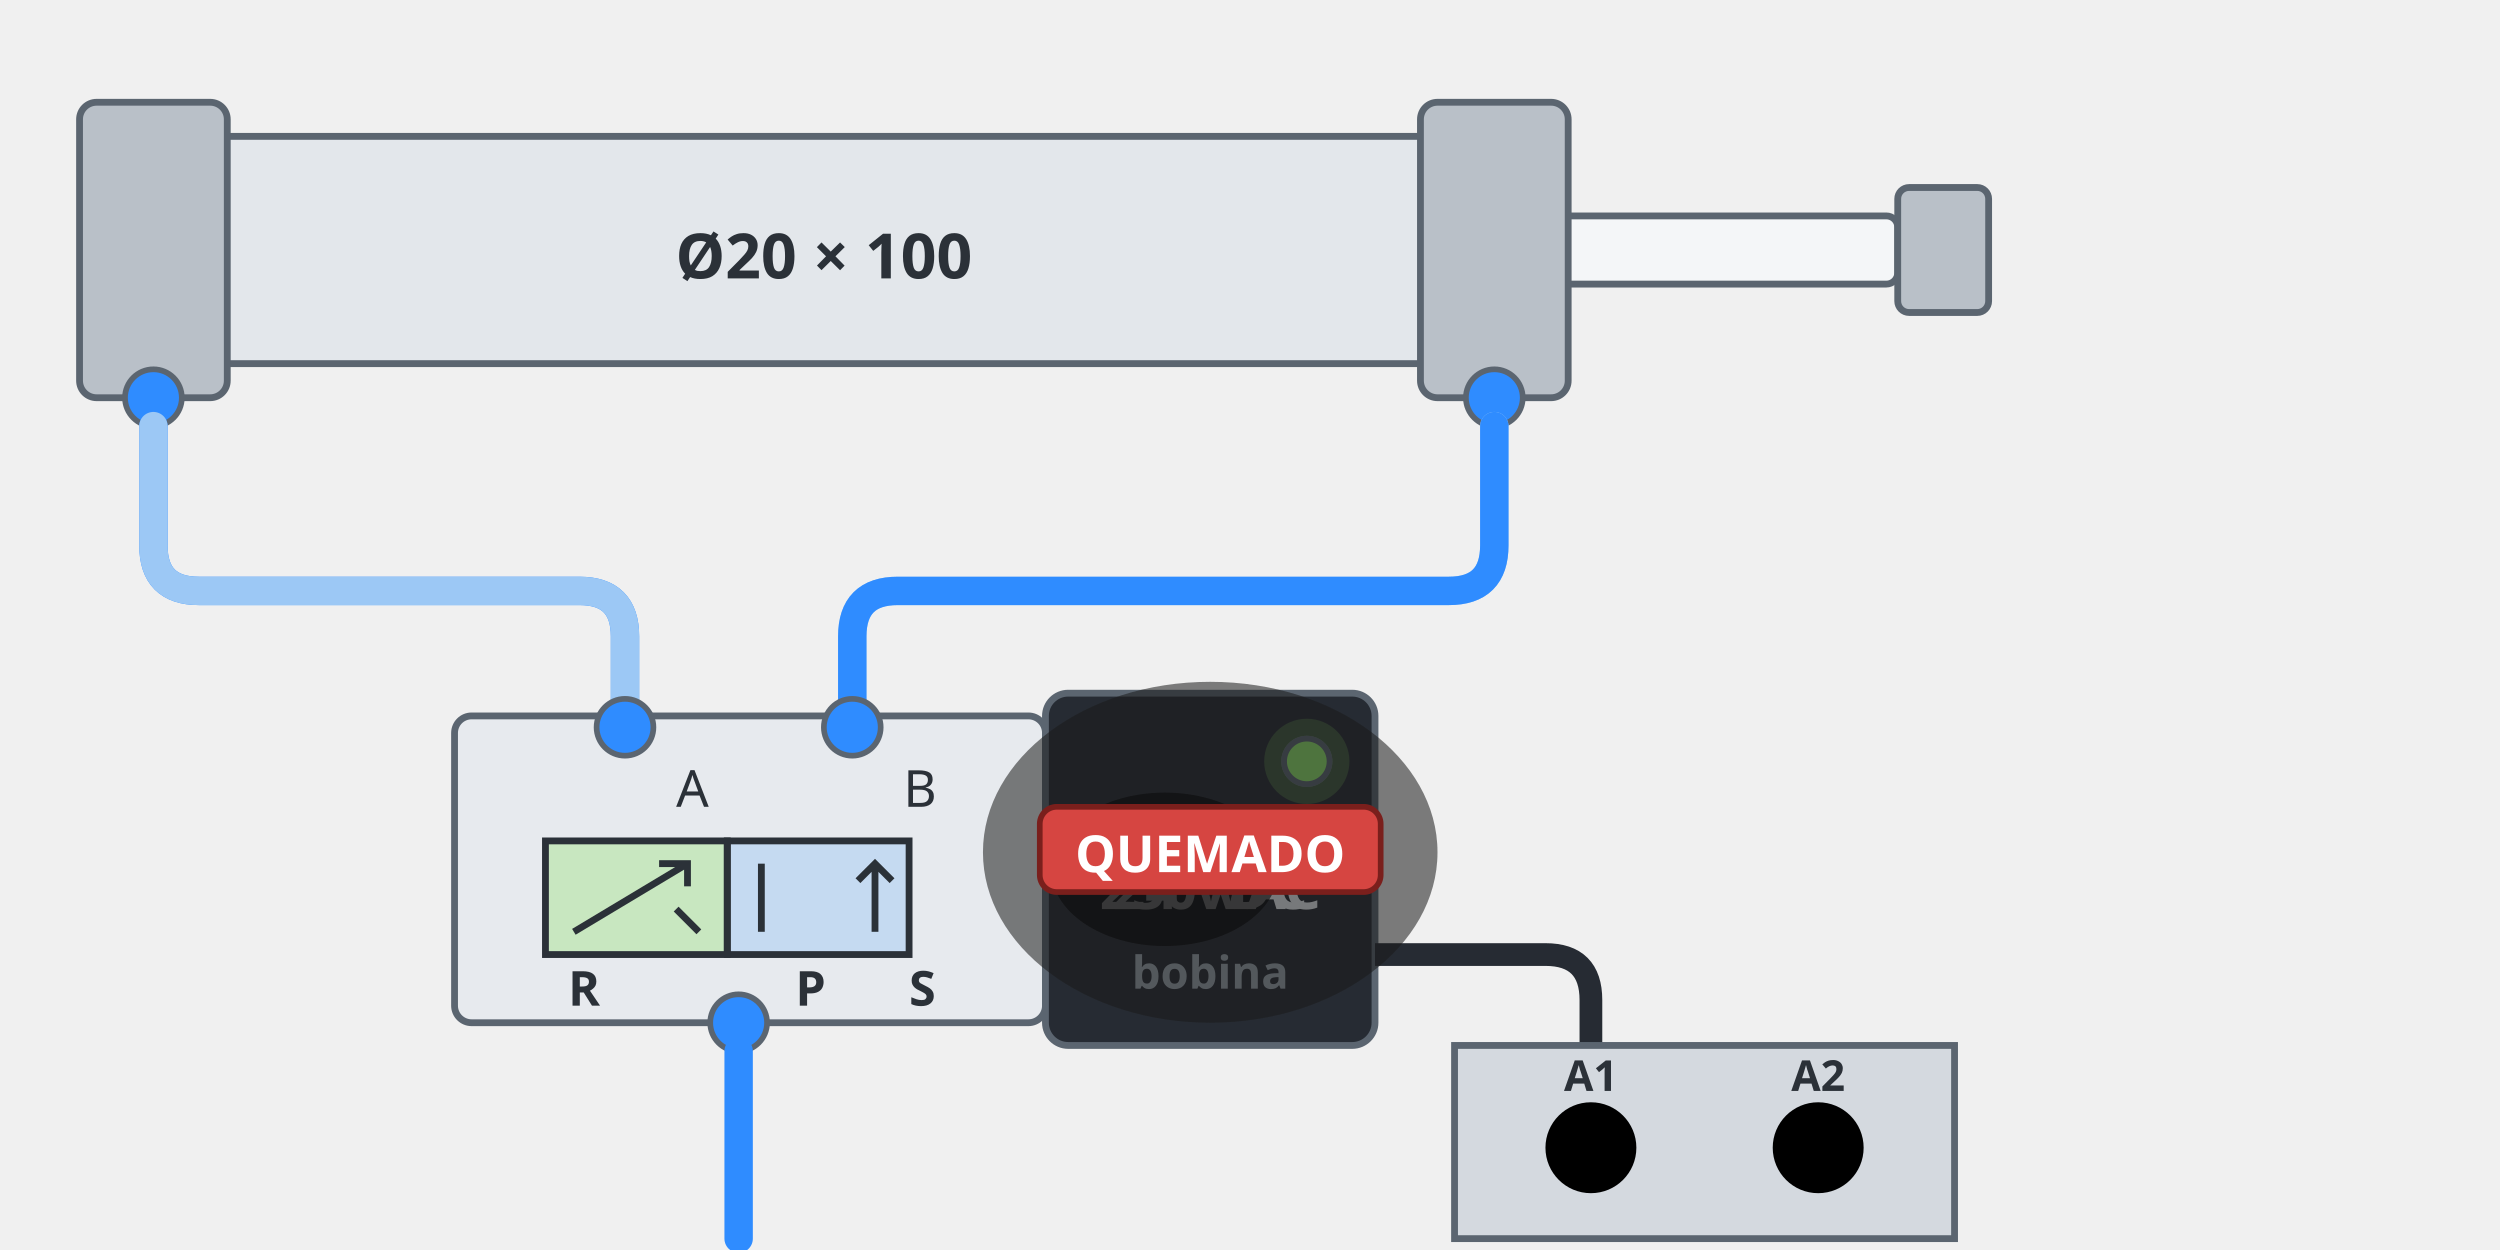
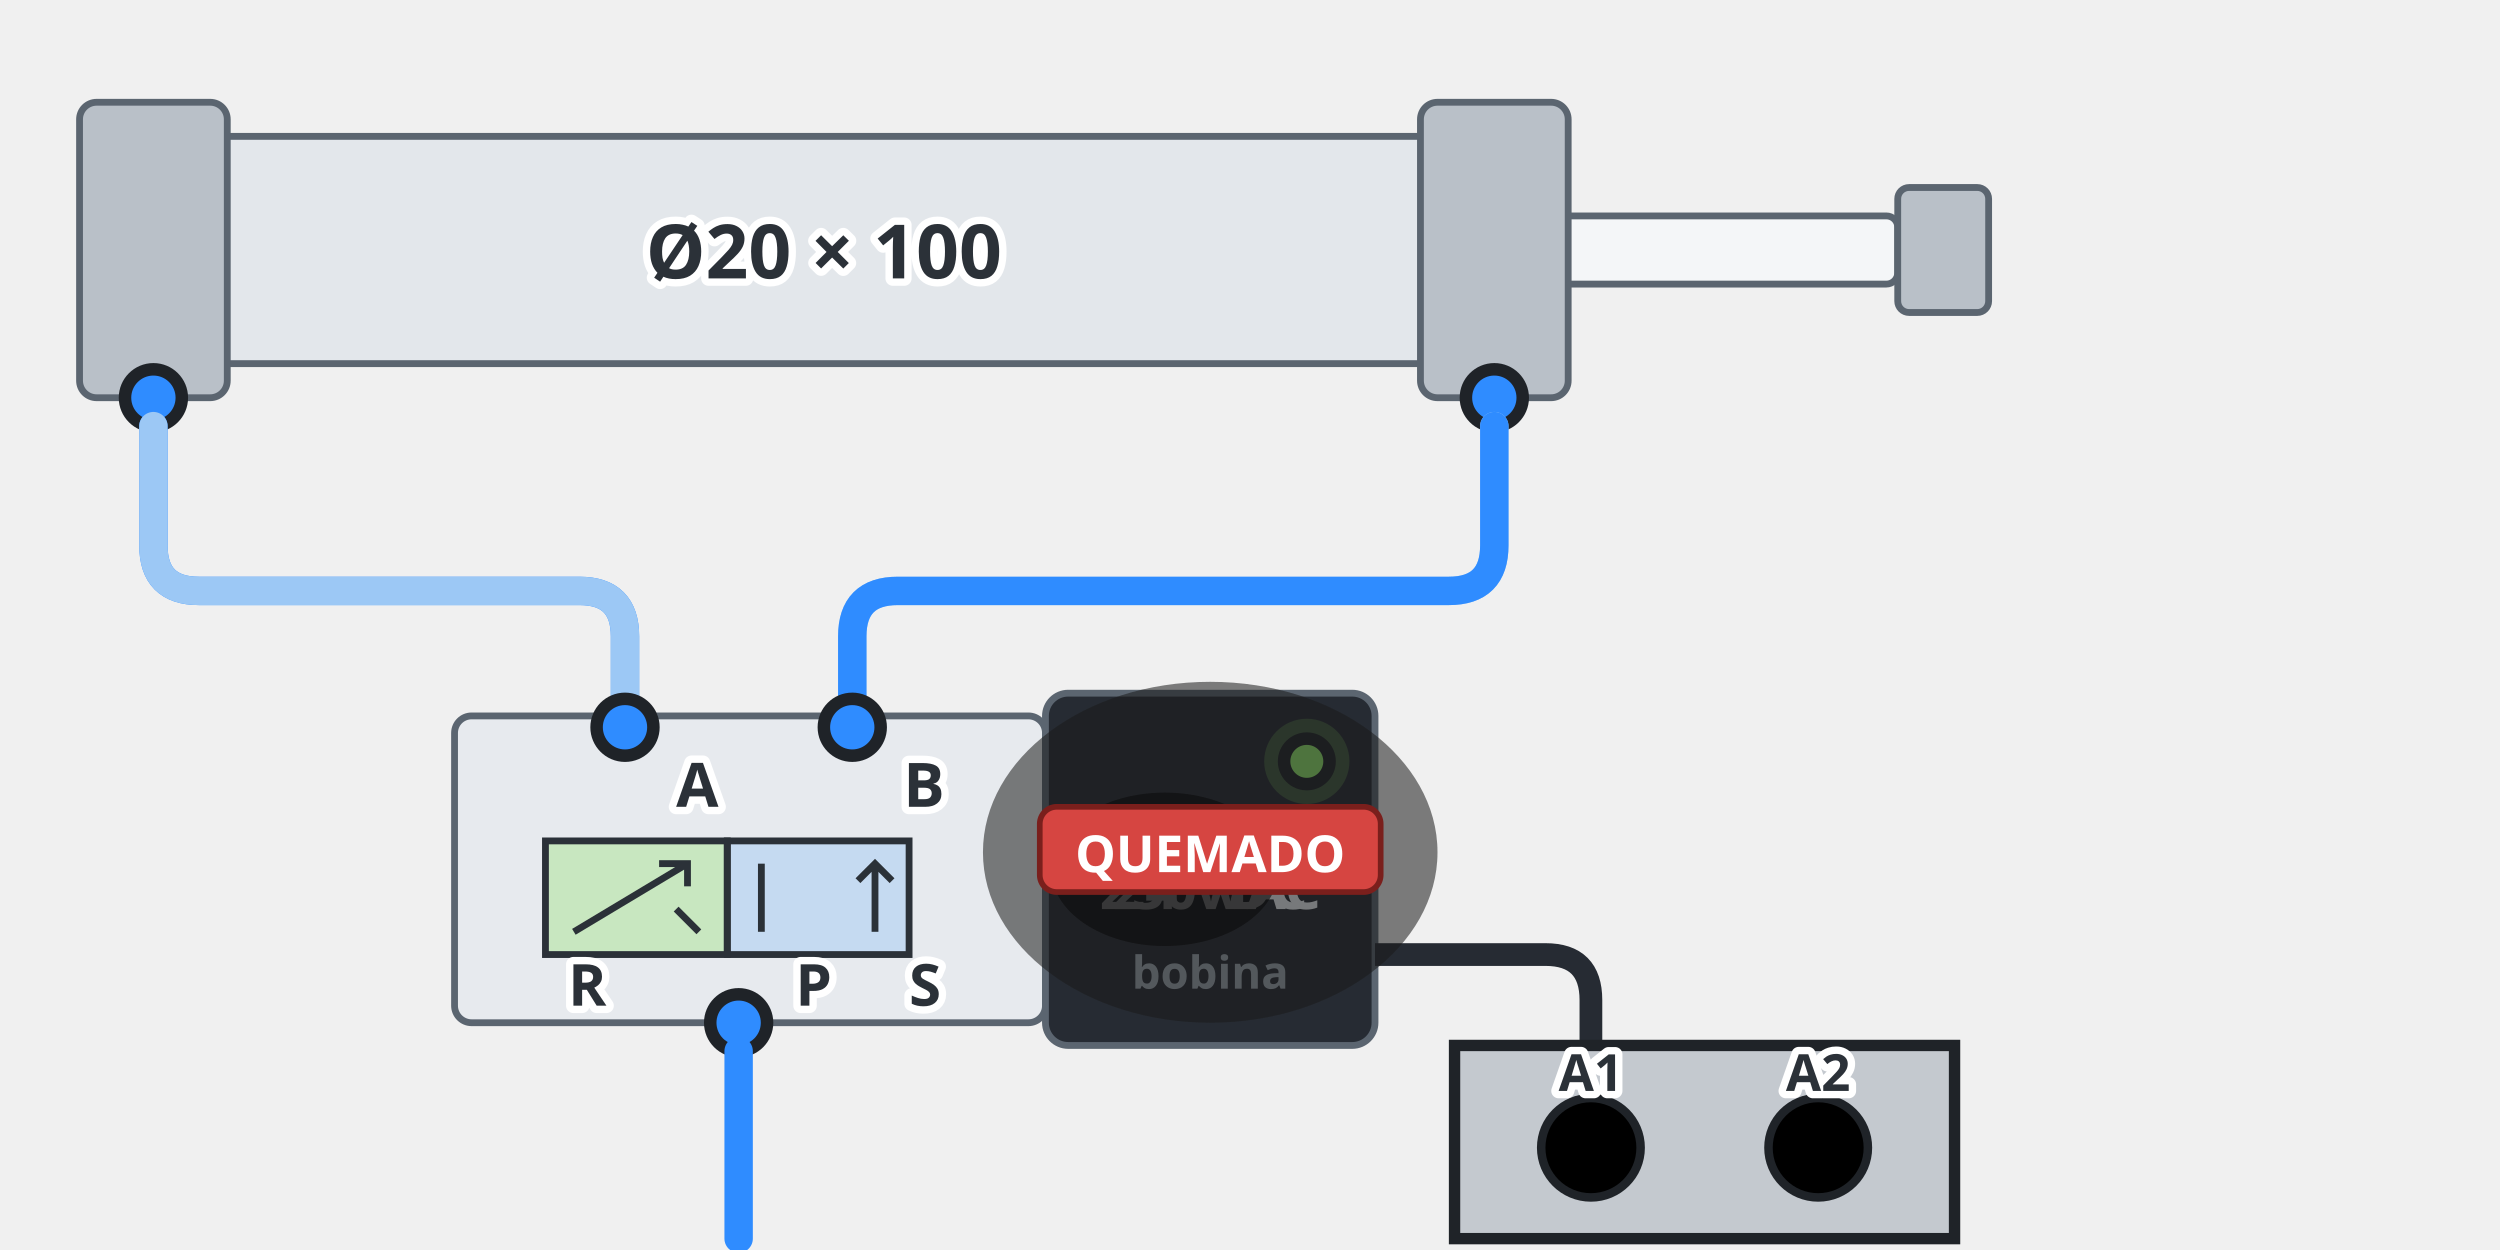
<svg xmlns="http://www.w3.org/2000/svg" viewBox="0 0 440 220" width="440" height="220" font-family="Segoe UI,Noto Sans,Arial,sans-serif">
  <defs>
    <pattern id="jwc-hys" width="5" height="5" patternUnits="userSpaceOnUse" patternTransform="rotate(45)">
      <rect width="5" height="5" fill="#f0a020" fill-opacity=".18" />
      <line x1="0" y1="0" x2="0" y2="5" stroke="#f0a020" stroke-width="1.4" />
    </pattern>
  </defs>
  <g data-translate="out.position:0:1:x:80">
    <rect x="150" y="38" width="184" height="12" rx="2" fill="#f4f6f8" stroke="#5b6570" stroke-width="1.2" />
    <rect x="334" y="33" width="16" height="22" rx="2" fill="#b9c0c8" stroke="#5b6570" stroke-width="1.2" />
  </g>
  <rect x="20" y="24" width="250" height="40" rx="4" fill="#e3e7eb" stroke="#5b6570" stroke-width="1.2" />
  <rect x="14" y="18" width="26" height="52" rx="3" fill="#b9c0c8" stroke="#5b6570" stroke-width="1.2" />
  <rect x="250" y="18" width="26" height="52" rx="3" fill="#b9c0c8" stroke="#5b6570" stroke-width="1.2" />
-   <text x="145" y="49" font-size="11" font-weight="700" fill="#2b3138" text-anchor="middle">Ø20 × 100</text>
-   <circle cx="27" cy="70" r="5" fill="#2f8cff" stroke="#5b6570" stroke-width="1" />
-   <circle cx="263" cy="70" r="5" fill="#2f8cff" stroke="#5b6570" stroke-width="1" />
+   <text x="145" y="49" font-size="13.2" font-weight="800" fill="#2b3138" text-anchor="middle" stroke="#ffffff" stroke-width="2.6" paint-order="stroke" stroke-linejoin="round">Ø20 × 100</text>
+   <circle cx="27" cy="70" r="5" fill="#2f8cff" stroke="#1f2328" stroke-width="2.2" />
+   <circle cx="263" cy="70" r="5" fill="#2f8cff" stroke="#1f2328" stroke-width="2.2" />
  <g data-show="out.energized">
    <path d="M27 75 V96 Q27 104 35 104 H102 Q110 104 110 112 V126" fill="none" stroke="#2f8cff" stroke-width="5" stroke-linecap="round" />
    <path d="M263 75 V96 Q263 104 255 104 H158 Q150 104 150 112 V126" fill="none" stroke="#9cc8f5" stroke-width="5" stroke-linecap="round" />
  </g>
  <g data-show="!out.energized">
    <path d="M27 75 V96 Q27 104 35 104 H102 Q110 104 110 112 V126" fill="none" stroke="#9cc8f5" stroke-width="5" stroke-linecap="round" />
    <path d="M263 75 V96 Q263 104 255 104 H158 Q150 104 150 112 V126" fill="none" stroke="#2f8cff" stroke-width="5" stroke-linecap="round" />
  </g>
  <rect x="80" y="126" width="104" height="54" rx="3" fill="#e7eaee" stroke="#5b6570" stroke-width="1.2" />
-   <circle cx="110" cy="128" r="5" fill="#2f8cff" stroke="#5b6570" stroke-width="1" />
-   <text x="119" y="142" font-size="9" font-weight="start" fill="#2b3138" text-anchor="600">A</text>
-   <circle cx="150" cy="128" r="5" fill="#2f8cff" stroke="#5b6570" stroke-width="1" />
-   <text x="159" y="142" font-size="9" font-weight="start" fill="#2b3138" text-anchor="600">B</text>
+   <circle cx="110" cy="128" r="5" fill="#2f8cff" stroke="#1f2328" stroke-width="2.2" />
+   <text x="119" y="142" font-size="10.8" font-weight="800" fill="#2b3138" text-anchor="600" stroke="#ffffff" stroke-width="2.6" paint-order="stroke" stroke-linejoin="round">A</text>
+   <circle cx="150" cy="128" r="5" fill="#2f8cff" stroke="#1f2328" stroke-width="2.2" />
+   <text x="159" y="142" font-size="10.8" font-weight="800" fill="#2b3138" text-anchor="600" stroke="#ffffff" stroke-width="2.6" paint-order="stroke" stroke-linejoin="round">B</text>
  <rect x="96" y="148" width="32" height="20" fill="#8ee26a" stroke="none" stroke-width="0" opacity=".35" data-show="out.energized" />
  <rect x="128" y="148" width="32" height="20" fill="#9cc8f5" stroke="none" stroke-width="0" opacity=".45" data-show="!out.energized" />
  <g stroke="#2b3138" stroke-width="1.2" fill="none">
    <rect x="96" y="148" width="32" height="20" />
    <rect x="128" y="148" width="32" height="20" />
  </g>
  <path d="M101 164 l20 -12 M116 152 h5 v4 M123 164 l-4 -4" fill="none" stroke="#2b3138" stroke-width="1.2" />
  <path d="M134 152 v12 M154 164 v-12 M151 155 l3 -3 l3 3" fill="none" stroke="#2b3138" stroke-width="1.2" />
-   <text x="100" y="177" font-size="8.5" font-weight="700" fill="#2b3138" text-anchor="600">R</text>
-   <text x="140" y="177" font-size="8.5" font-weight="700" fill="#2b3138" text-anchor="600">P</text>
-   <text x="160" y="177" font-size="8.5" font-weight="700" fill="#2b3138" text-anchor="600">S</text>
-   <circle cx="130" cy="180" r="5" fill="#2f8cff" stroke="#5b6570" stroke-width="1" />
+   <text x="100" y="177" font-size="10.2" font-weight="800" fill="#2b3138" text-anchor="600" stroke="#ffffff" stroke-width="2.6" paint-order="stroke" stroke-linejoin="round">R</text>
+   <text x="140" y="177" font-size="10.2" font-weight="800" fill="#2b3138" text-anchor="600" stroke="#ffffff" stroke-width="2.6" paint-order="stroke" stroke-linejoin="round">P</text>
+   <text x="160" y="177" font-size="10.2" font-weight="800" fill="#2b3138" text-anchor="600" stroke="#ffffff" stroke-width="2.6" paint-order="stroke" stroke-linejoin="round">S</text>
+   <circle cx="130" cy="180" r="5" fill="#2f8cff" stroke="#1f2328" stroke-width="2.2" />
  <path d="M130 185 V218" fill="none" stroke="#2f8cff" stroke-width="5" stroke-linecap="round" />
  <rect x="184" y="122" width="58" height="62" rx="4" fill="#262b33" stroke="#5b6570" stroke-width="1.2" />
-   <circle cx="230" cy="134" r="4" fill="#4a5058" stroke="#5b6570" stroke-width="1" />
+   <circle cx="230" cy="134" r="4" fill="#4a5058" stroke="#1f2328" stroke-width="2.2" />
  <g data-show="out.energized">
    <circle cx="230" cy="134" r="7.5" fill="#8ee26a" stroke="none" stroke-width="0" opacity=".25" />
-     <circle cx="230" cy="134" r="4" fill="#8ee26a" stroke="#5b6570" stroke-width="1" />
+     <circle cx="230" cy="134" r="4" fill="#8ee26a" stroke="#1f2328" stroke-width="2.2" />
  </g>
  <g data-show="param.coil=24VDC">
    <text x="213" y="160" font-size="10" font-weight="700" fill="#e9edf1" text-anchor="middle">24 VDC</text>
  </g>
  <g data-show="param.coil=230VAC">
    <text x="213" y="160" font-size="10" font-weight="700" fill="#e9edf1" text-anchor="middle">230 VAC</text>
  </g>
  <text x="213" y="174" font-size="8" font-weight="600" fill="#9aa3ad" text-anchor="middle">bobina</text>
  <path d="M242 168 H272 Q280 168 280 176 V184" fill="none" stroke="#262b33" stroke-width="4" />
-   <rect x="256" y="184" width="88" height="34" fill="#d4d9df" stroke="#5b6570" stroke-width="1.2" />
-   <circle cx="280" cy="202" r="7" fill="#f4f6f8" stroke="#5b6570" stroke-width="1.2" />
-   <circle cx="280" cy="202" r="4.8" fill="none" stroke="#c9cfd6" stroke-width="1" />
-   <path d="M276.5 202h7 M280 198.5v7" fill="none" stroke="#39414b" stroke-width="1.8" stroke-linecap="round" />
+   <rect x="256" y="184" width="88" height="34" fill="#c4c9cf" stroke="#1f2328" stroke-width="2" />
+   <circle cx="280" cy="202" r="8.4" fill="#fbfbfc" stroke="#1f2328" stroke-width="2.2" />
+   <circle cx="280" cy="202" r="5.6" fill="none" stroke="#a3aab2" stroke-width="1.1" />
+   <path d="M275.4 202h9.2 M280 197.4v9.2" fill="none" stroke="#2a2e33" stroke-width="2.52" stroke-linecap="round" />
  <circle class="jw-term" data-term="A1" cx="280" cy="202" r="8" />
-   <text x="280" y="192" font-size="7.5" font-weight="700" fill="#2b3138" text-anchor="middle">A1</text>
-   <circle cx="320" cy="202" r="7" fill="#f4f6f8" stroke="#5b6570" stroke-width="1.2" />
-   <circle cx="320" cy="202" r="4.8" fill="none" stroke="#c9cfd6" stroke-width="1" />
-   <path d="M316.5 202h7 M320 198.5v7" fill="none" stroke="#39414b" stroke-width="1.8" stroke-linecap="round" />
+   <text x="280" y="192" font-size="9.0" font-weight="800" fill="#2b3138" text-anchor="middle" stroke="#ffffff" stroke-width="2.6" paint-order="stroke" stroke-linejoin="round">A1</text>
+   <circle cx="320" cy="202" r="8.4" fill="#fbfbfc" stroke="#1f2328" stroke-width="2.2" />
+   <circle cx="320" cy="202" r="5.6" fill="none" stroke="#a3aab2" stroke-width="1.1" />
+   <path d="M315.4 202h9.2 M320 197.4v9.2" fill="none" stroke="#2a2e33" stroke-width="2.52" stroke-linecap="round" />
  <circle class="jw-term" data-term="A2" cx="320" cy="202" r="8" />
-   <text x="320" y="192" font-size="7.5" font-weight="700" fill="#2b3138" text-anchor="middle">A2</text>
+   <text x="320" y="192" font-size="9.0" font-weight="800" fill="#2b3138" text-anchor="middle" stroke="#ffffff" stroke-width="2.6" paint-order="stroke" stroke-linejoin="round">A2</text>
  <g data-show="damaged">
    <ellipse cx="213" cy="150" rx="40" ry="30" fill="#1a1a1a" opacity=".55" />
    <ellipse cx="205.0" cy="153.0" rx="20.0" ry="13.5" fill="#0b0b0b" opacity=".6" />
    <rect x="183" y="142" width="60" height="15" rx="3" fill="#d64541" stroke="#7a1f1c" stroke-width="1" />
    <text x="213" y="153.5" font-size="9" font-weight="800" fill="#fff" text-anchor="middle">QUEMADO</text>
  </g>
</svg>
